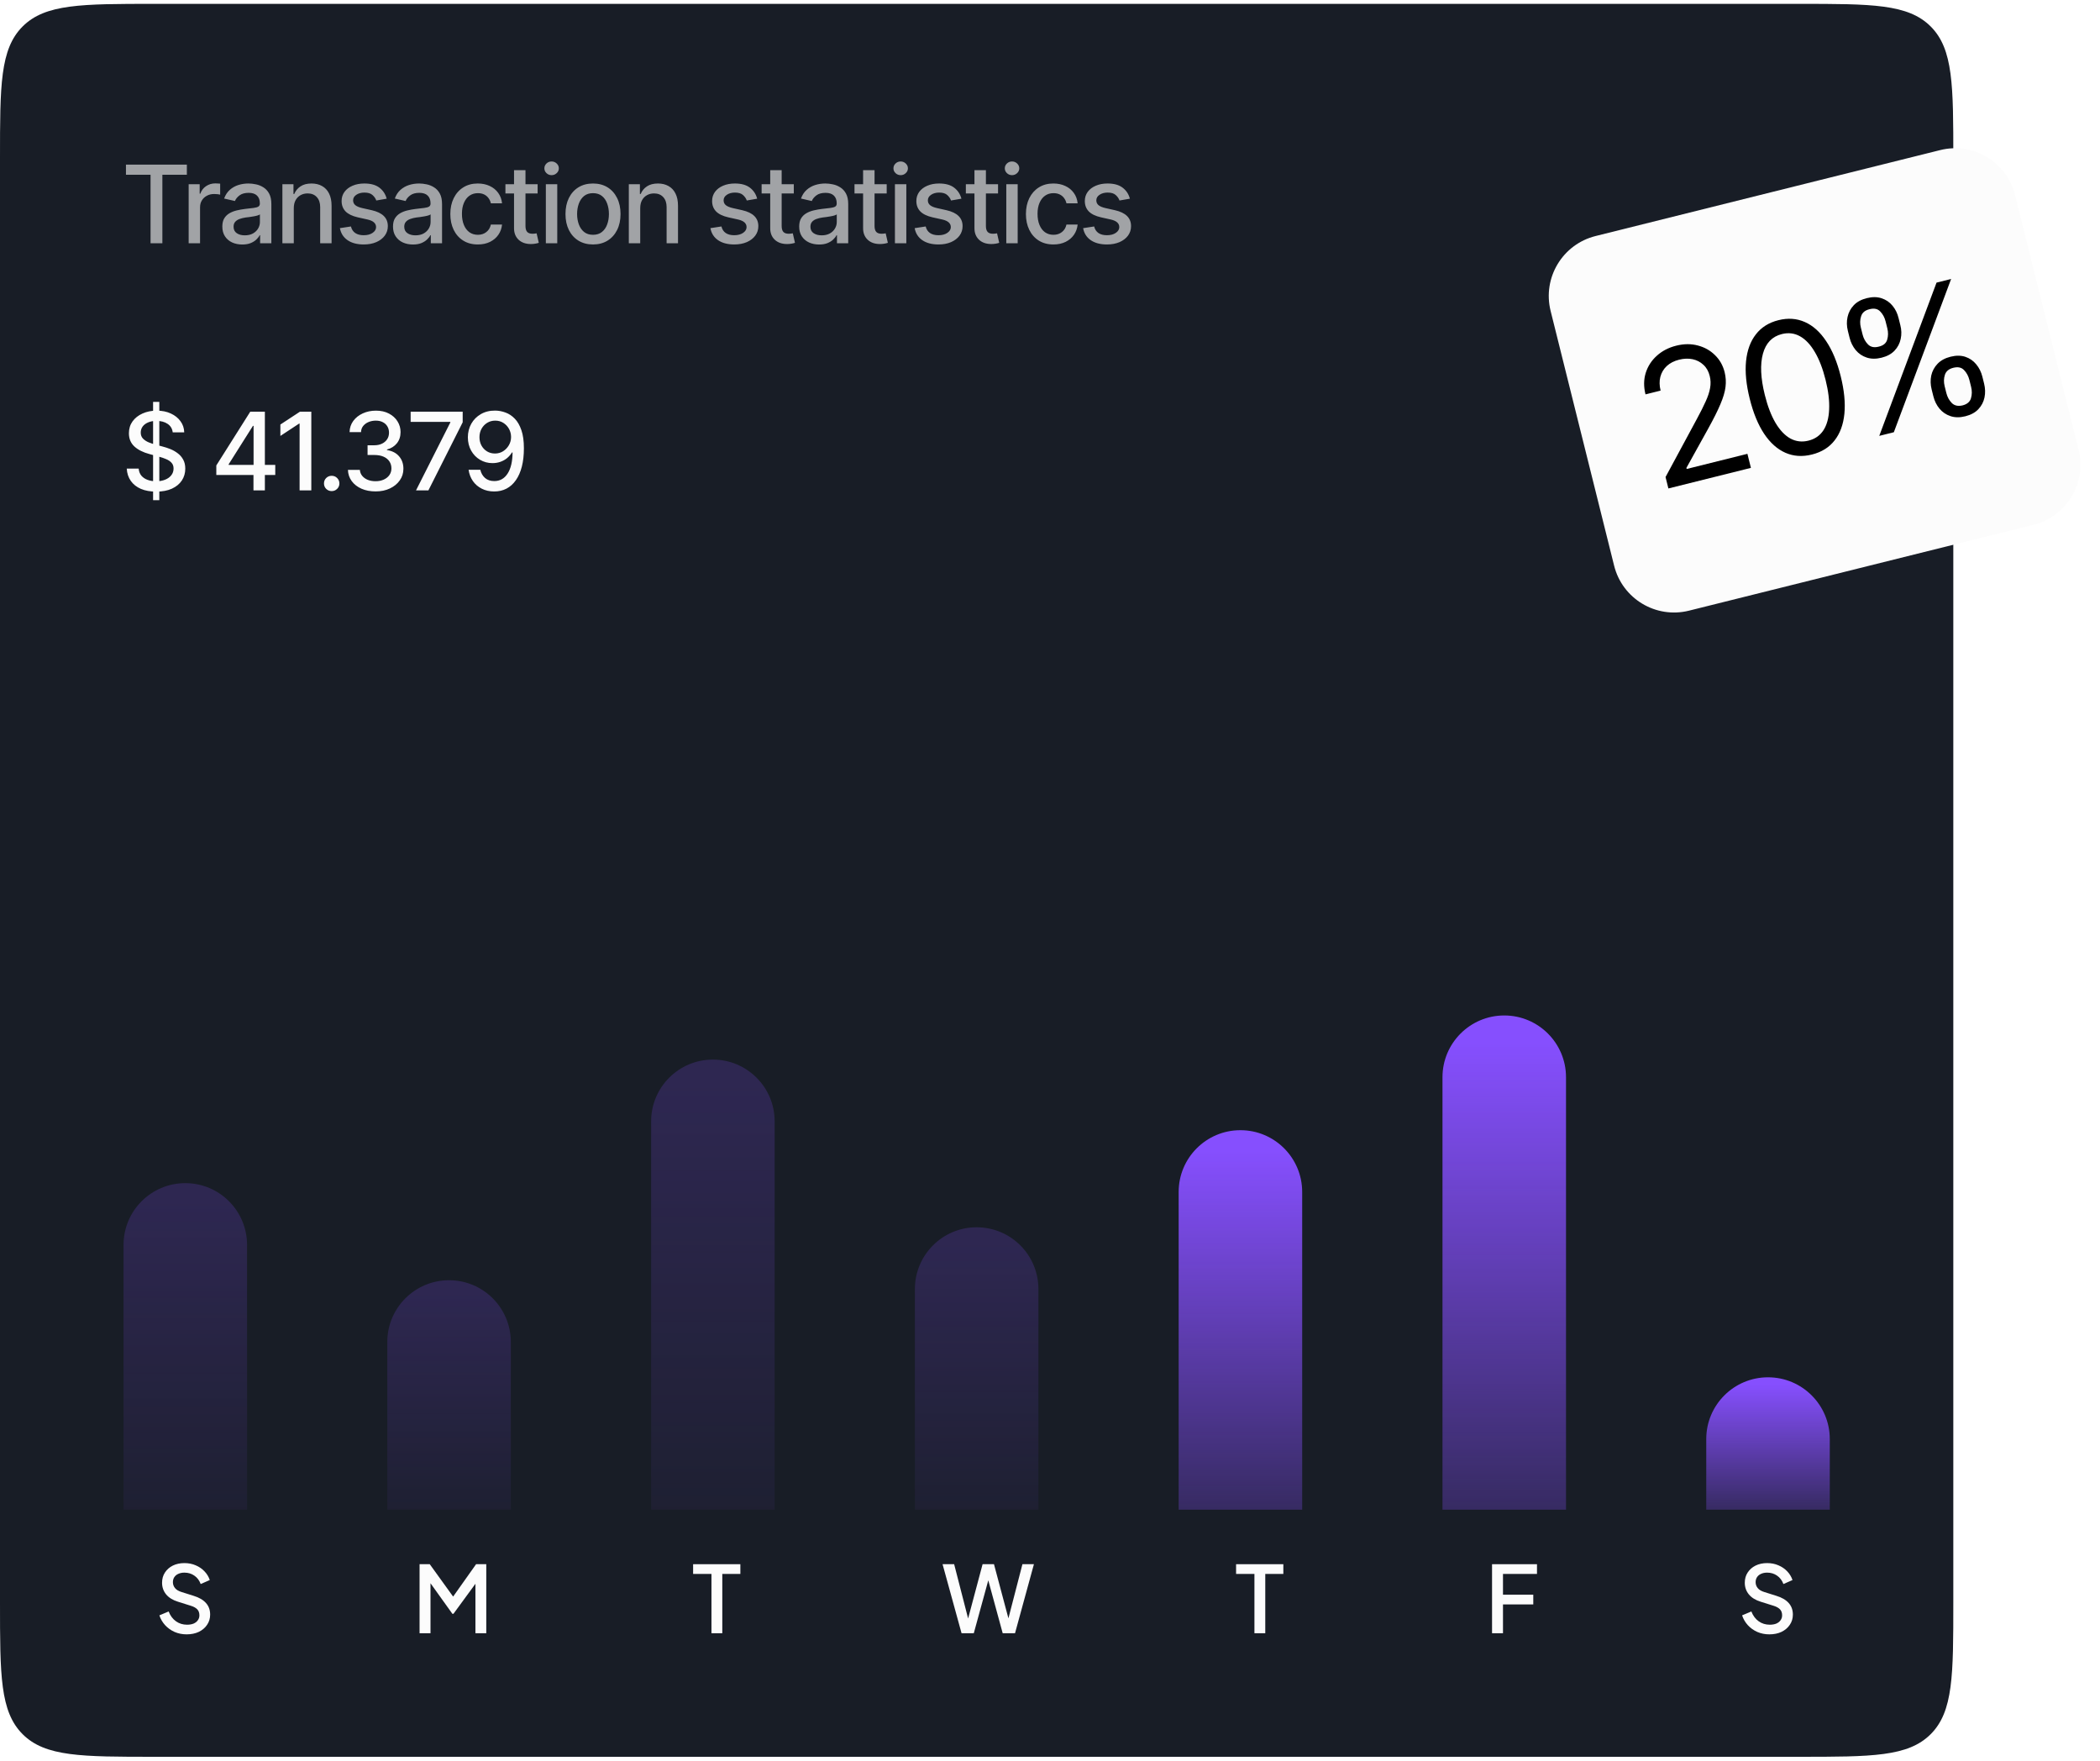
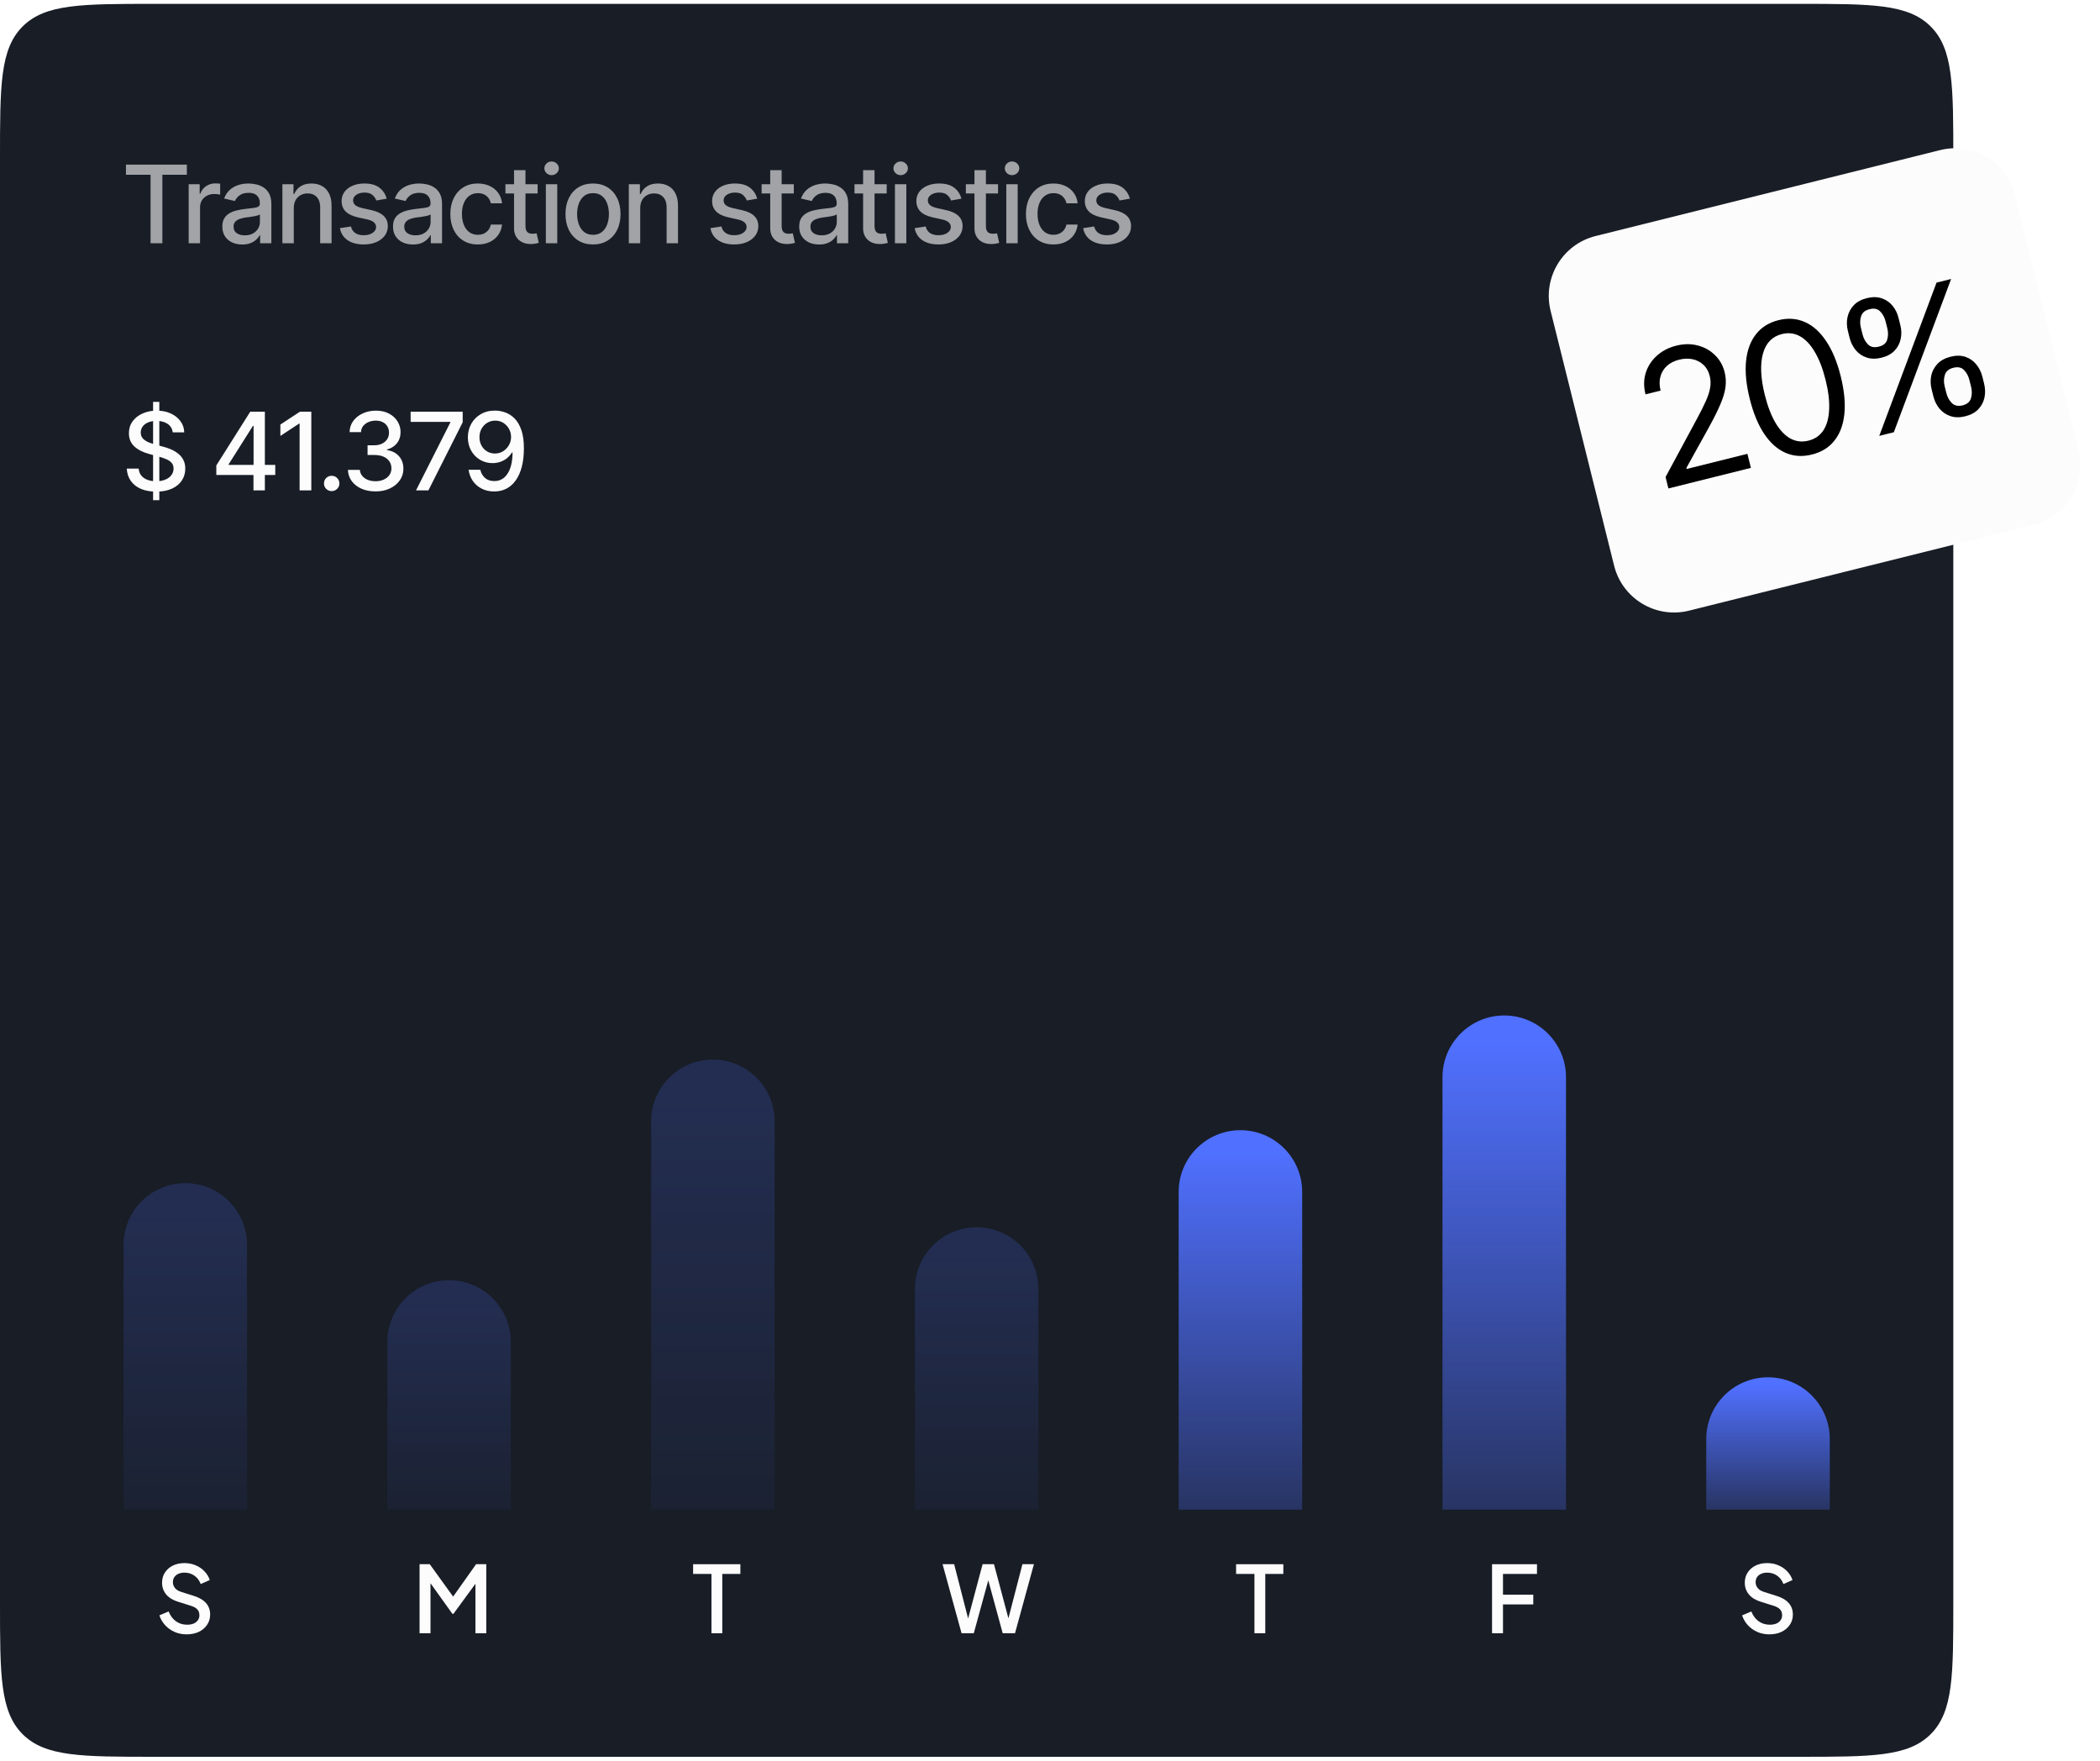
<svg xmlns="http://www.w3.org/2000/svg" width="272" height="228" viewBox="0 0 272 228" fill="none">
  <path d="M0 20.5C0 11.072 0 6.358 2.929 3.429C5.858 0.5 10.572 0.5 20 0.5H233C242.428 0.5 247.142 0.5 250.071 3.429C253 6.358 253 11.072 253 20.5V207.5C253 216.928 253 221.642 250.071 224.571C247.142 227.5 242.428 227.5 233 227.5H20C10.572 227.5 5.858 227.5 2.929 224.571C0 221.642 0 216.928 0 207.5V20.5Z" fill="#181D26" />
  <path d="M16.314 22.634V21.314H24.203V22.634H21.031V31.5H19.5V22.634H16.314ZM24.436 31.5V23.857H25.864V25.081H25.946C26.088 24.671 26.334 24.347 26.685 24.11C27.04 23.869 27.441 23.748 27.888 23.748C27.979 23.748 28.086 23.753 28.209 23.762C28.337 23.766 28.439 23.773 28.517 23.782V25.204C28.457 25.186 28.35 25.168 28.195 25.149C28.045 25.131 27.892 25.122 27.737 25.122C27.386 25.122 27.072 25.197 26.794 25.348C26.52 25.494 26.304 25.696 26.145 25.956C25.99 26.211 25.912 26.508 25.912 26.845V31.5H24.436ZM31.381 31.664C30.898 31.664 30.46 31.575 30.068 31.398C29.676 31.215 29.366 30.951 29.139 30.605C28.911 30.258 28.797 29.837 28.797 29.34C28.797 28.907 28.879 28.554 29.043 28.28C29.212 28.002 29.437 27.781 29.72 27.617C30.002 27.453 30.317 27.33 30.663 27.248C31.009 27.166 31.365 27.102 31.73 27.057C32.19 27.006 32.561 26.963 32.844 26.927C33.126 26.89 33.331 26.833 33.459 26.756C33.591 26.674 33.657 26.544 33.657 26.366V26.332C33.657 25.899 33.534 25.564 33.288 25.327C33.047 25.09 32.687 24.972 32.208 24.972C31.711 24.972 31.317 25.081 31.025 25.3C30.738 25.514 30.54 25.758 30.431 26.031L29.029 25.71C29.198 25.245 29.442 24.871 29.761 24.589C30.084 24.302 30.453 24.092 30.868 23.96C31.287 23.828 31.725 23.762 32.181 23.762C32.486 23.762 32.81 23.798 33.151 23.871C33.493 23.939 33.815 24.069 34.115 24.261C34.421 24.448 34.669 24.716 34.86 25.067C35.052 25.418 35.148 25.872 35.148 26.428V31.5H33.691V30.454H33.637C33.546 30.641 33.402 30.828 33.206 31.015C33.015 31.201 32.769 31.356 32.468 31.48C32.167 31.602 31.805 31.664 31.381 31.664ZM31.702 30.475C32.117 30.475 32.47 30.395 32.762 30.235C33.053 30.071 33.277 29.857 33.432 29.593C33.587 29.328 33.664 29.048 33.664 28.752V27.761C33.609 27.811 33.507 27.859 33.356 27.904C33.206 27.95 33.035 27.989 32.844 28.02C32.652 28.052 32.465 28.082 32.283 28.109C32.101 28.132 31.948 28.15 31.825 28.164C31.538 28.205 31.276 28.269 31.039 28.355C30.802 28.438 30.611 28.561 30.465 28.725C30.324 28.884 30.253 29.096 30.253 29.36C30.253 29.73 30.39 30.008 30.663 30.194C30.936 30.381 31.283 30.475 31.702 30.475ZM38.053 26.968V31.5H36.576V23.857H38.012V25.115H38.114C38.287 24.701 38.559 24.372 38.928 24.131C39.297 23.885 39.771 23.762 40.35 23.762C40.869 23.762 41.323 23.871 41.71 24.09C42.102 24.304 42.405 24.625 42.619 25.054C42.838 25.482 42.947 26.013 42.947 26.646V31.5H41.471V26.824C41.471 26.273 41.325 25.84 41.033 25.525C40.742 25.206 40.345 25.047 39.844 25.047C39.502 25.047 39.194 25.124 38.921 25.279C38.652 25.43 38.44 25.646 38.285 25.929C38.13 26.211 38.053 26.558 38.053 26.968ZM50.084 25.73L48.737 25.963C48.651 25.708 48.489 25.473 48.252 25.259C48.02 25.045 47.671 24.938 47.206 24.938C46.787 24.938 46.436 25.033 46.153 25.225C45.875 25.412 45.736 25.651 45.736 25.942C45.736 26.198 45.83 26.405 46.017 26.564C46.208 26.724 46.511 26.852 46.926 26.947L48.149 27.221C48.847 27.38 49.368 27.631 49.715 27.973C50.061 28.314 50.234 28.752 50.234 29.285C50.234 29.745 50.102 30.156 49.838 30.516C49.574 30.871 49.207 31.151 48.737 31.356C48.268 31.557 47.726 31.657 47.11 31.657C46.254 31.657 45.556 31.473 45.019 31.104C44.481 30.734 44.15 30.215 44.027 29.545L45.456 29.326C45.547 29.7 45.732 29.982 46.01 30.174C46.292 30.365 46.657 30.461 47.103 30.461C47.587 30.461 47.974 30.358 48.266 30.153C48.562 29.948 48.71 29.7 48.71 29.408C48.71 28.925 48.35 28.599 47.63 28.431L46.338 28.144C45.622 27.98 45.094 27.722 44.752 27.371C44.415 27.016 44.246 26.569 44.246 26.031C44.246 25.58 44.371 25.184 44.622 24.842C44.877 24.5 45.226 24.236 45.668 24.049C46.115 23.857 46.623 23.762 47.192 23.762C48.022 23.762 48.671 23.942 49.141 24.302C49.615 24.662 49.929 25.138 50.084 25.73ZM53.488 31.664C53.005 31.664 52.568 31.575 52.176 31.398C51.784 31.215 51.474 30.951 51.246 30.605C51.018 30.258 50.904 29.837 50.904 29.34C50.904 28.907 50.986 28.554 51.15 28.28C51.319 28.002 51.545 27.781 51.827 27.617C52.11 27.453 52.424 27.33 52.77 27.248C53.117 27.166 53.472 27.102 53.837 27.057C54.297 27.006 54.669 26.963 54.951 26.927C55.234 26.89 55.439 26.833 55.566 26.756C55.699 26.674 55.765 26.544 55.765 26.366V26.332C55.765 25.899 55.642 25.564 55.395 25.327C55.154 25.09 54.794 24.972 54.315 24.972C53.819 24.972 53.425 25.081 53.133 25.3C52.846 25.514 52.648 25.758 52.538 26.031L51.137 25.71C51.305 25.245 51.549 24.871 51.868 24.589C52.192 24.302 52.561 24.092 52.976 23.96C53.395 23.828 53.832 23.762 54.288 23.762C54.593 23.762 54.917 23.798 55.259 23.871C55.601 23.939 55.922 24.069 56.223 24.261C56.528 24.448 56.776 24.716 56.968 25.067C57.159 25.418 57.255 25.872 57.255 26.428V31.5H55.799V30.454H55.744C55.653 30.641 55.509 30.828 55.313 31.015C55.122 31.201 54.876 31.356 54.575 31.48C54.274 31.602 53.912 31.664 53.488 31.664ZM53.81 30.475C54.224 30.475 54.578 30.395 54.869 30.235C55.161 30.071 55.384 29.857 55.539 29.593C55.694 29.328 55.772 29.048 55.772 28.752V27.761C55.717 27.811 55.614 27.859 55.464 27.904C55.313 27.95 55.143 27.989 54.951 28.02C54.76 28.052 54.573 28.082 54.391 28.109C54.208 28.132 54.056 28.15 53.933 28.164C53.645 28.205 53.383 28.269 53.147 28.355C52.91 28.438 52.718 28.561 52.572 28.725C52.431 28.884 52.36 29.096 52.36 29.36C52.36 29.73 52.497 30.008 52.77 30.194C53.044 30.381 53.39 30.475 53.81 30.475ZM61.89 31.657C61.156 31.657 60.523 31.489 59.989 31.151C59.456 30.814 59.046 30.349 58.759 29.757C58.472 29.164 58.328 28.485 58.328 27.72C58.328 26.94 58.474 26.255 58.766 25.662C59.062 25.065 59.474 24.6 60.003 24.268C60.536 23.93 61.16 23.762 61.876 23.762C62.459 23.762 62.977 23.869 63.428 24.083C63.883 24.293 64.25 24.591 64.528 24.979C64.811 25.366 64.977 25.817 65.027 26.332H63.578C63.528 26.09 63.43 25.869 63.284 25.669C63.143 25.468 62.956 25.309 62.724 25.19C62.491 25.072 62.215 25.013 61.897 25.013C61.482 25.013 61.12 25.122 60.81 25.341C60.504 25.555 60.265 25.863 60.092 26.264C59.919 26.665 59.832 27.139 59.832 27.686C59.832 28.237 59.916 28.718 60.085 29.128C60.254 29.538 60.493 29.855 60.803 30.078C61.117 30.297 61.482 30.406 61.897 30.406C62.325 30.406 62.69 30.288 62.99 30.051C63.296 29.814 63.492 29.49 63.578 29.08H65.027C64.977 29.577 64.818 30.019 64.549 30.406C64.28 30.794 63.92 31.099 63.469 31.322C63.018 31.546 62.491 31.657 61.89 31.657ZM69.635 23.857V25.054H65.465V23.857H69.635ZM66.579 22.039H68.062V29.258C68.062 29.609 68.135 29.866 68.281 30.03C68.427 30.19 68.662 30.27 68.985 30.27C69.063 30.27 69.145 30.265 69.231 30.256C69.323 30.247 69.414 30.233 69.505 30.215L69.785 31.445C69.635 31.495 69.471 31.534 69.293 31.561C69.115 31.589 68.938 31.602 68.76 31.602C68.099 31.602 67.57 31.418 67.174 31.049C66.777 30.675 66.579 30.178 66.579 29.559V22.039ZM70.701 31.5V23.857H72.178V31.5H70.701ZM71.446 22.682C71.186 22.682 70.966 22.595 70.783 22.422C70.601 22.249 70.51 22.041 70.51 21.8C70.51 21.554 70.601 21.344 70.783 21.171C70.966 20.998 71.186 20.911 71.446 20.911C71.701 20.911 71.92 20.998 72.103 21.171C72.289 21.344 72.383 21.554 72.383 21.8C72.383 22.041 72.289 22.249 72.103 22.422C71.92 22.595 71.701 22.682 71.446 22.682ZM76.806 31.657C76.09 31.657 75.463 31.493 74.926 31.165C74.393 30.837 73.978 30.377 73.682 29.784C73.39 29.192 73.244 28.504 73.244 27.72C73.244 26.927 73.39 26.234 73.682 25.642C73.978 25.045 74.393 24.582 74.926 24.254C75.463 23.926 76.09 23.762 76.806 23.762C77.526 23.762 78.152 23.926 78.686 24.254C79.219 24.582 79.633 25.045 79.93 25.642C80.226 26.234 80.374 26.927 80.374 27.72C80.374 28.504 80.226 29.192 79.93 29.784C79.633 30.377 79.219 30.837 78.686 31.165C78.152 31.493 77.526 31.657 76.806 31.657ZM76.806 30.406C77.275 30.406 77.662 30.283 77.968 30.037C78.273 29.791 78.499 29.465 78.644 29.06C78.795 28.649 78.87 28.203 78.87 27.72C78.87 27.227 78.795 26.776 78.644 26.366C78.499 25.956 78.273 25.628 77.968 25.382C77.662 25.136 77.275 25.013 76.806 25.013C76.341 25.013 75.956 25.136 75.65 25.382C75.35 25.628 75.124 25.956 74.974 26.366C74.823 26.776 74.748 27.227 74.748 27.72C74.748 28.203 74.823 28.649 74.974 29.06C75.124 29.465 75.35 29.791 75.65 30.037C75.956 30.283 76.341 30.406 76.806 30.406ZM82.924 26.968V31.5H81.447V23.857H82.883V25.115H82.985C83.159 24.701 83.43 24.372 83.799 24.131C84.168 23.885 84.642 23.762 85.221 23.762C85.74 23.762 86.194 23.871 86.581 24.09C86.973 24.304 87.276 24.625 87.49 25.054C87.709 25.482 87.818 26.013 87.818 26.646V31.5H86.342V26.824C86.342 26.273 86.196 25.84 85.904 25.525C85.613 25.206 85.216 25.047 84.715 25.047C84.373 25.047 84.065 25.124 83.792 25.279C83.523 25.43 83.311 25.646 83.156 25.929C83.001 26.211 82.924 26.558 82.924 26.968ZM98.072 25.73L96.726 25.963C96.639 25.708 96.477 25.473 96.24 25.259C96.008 25.045 95.659 24.938 95.194 24.938C94.775 24.938 94.424 25.033 94.142 25.225C93.864 25.412 93.725 25.651 93.725 25.942C93.725 26.198 93.818 26.405 94.005 26.564C94.196 26.724 94.499 26.852 94.914 26.947L96.138 27.221C96.835 27.38 97.357 27.631 97.703 27.973C98.049 28.314 98.223 28.752 98.223 29.285C98.223 29.745 98.091 30.156 97.826 30.516C97.562 30.871 97.195 31.151 96.726 31.356C96.256 31.557 95.714 31.657 95.099 31.657C94.242 31.657 93.545 31.473 93.007 31.104C92.469 30.734 92.139 30.215 92.016 29.545L93.444 29.326C93.535 29.7 93.72 29.982 93.998 30.174C94.281 30.365 94.645 30.461 95.092 30.461C95.575 30.461 95.962 30.358 96.254 30.153C96.55 29.948 96.698 29.7 96.698 29.408C96.698 28.925 96.338 28.599 95.618 28.431L94.326 28.144C93.611 27.98 93.082 27.722 92.74 27.371C92.403 27.016 92.234 26.569 92.234 26.031C92.234 25.58 92.36 25.184 92.61 24.842C92.866 24.5 93.214 24.236 93.656 24.049C94.103 23.857 94.611 23.762 95.181 23.762C96.01 23.762 96.659 23.942 97.129 24.302C97.603 24.662 97.917 25.138 98.072 25.73ZM102.816 23.857V25.054H98.647V23.857H102.816ZM99.761 22.039H101.244V29.258C101.244 29.609 101.317 29.866 101.463 30.03C101.609 30.19 101.843 30.27 102.167 30.27C102.244 30.27 102.326 30.265 102.413 30.256C102.504 30.247 102.595 30.233 102.687 30.215L102.967 31.445C102.816 31.495 102.652 31.534 102.475 31.561C102.297 31.589 102.119 31.602 101.941 31.602C101.281 31.602 100.752 31.418 100.355 31.049C99.959 30.675 99.761 30.178 99.761 29.559V22.039ZM106.098 31.664C105.615 31.664 105.177 31.575 104.785 31.398C104.393 31.215 104.083 30.951 103.855 30.605C103.628 30.258 103.514 29.837 103.514 29.34C103.514 28.907 103.596 28.554 103.76 28.28C103.928 28.002 104.154 27.781 104.437 27.617C104.719 27.453 105.034 27.33 105.38 27.248C105.726 27.166 106.082 27.102 106.446 27.057C106.907 27.006 107.278 26.963 107.561 26.927C107.843 26.89 108.048 26.833 108.176 26.756C108.308 26.674 108.374 26.544 108.374 26.366V26.332C108.374 25.899 108.251 25.564 108.005 25.327C107.763 25.09 107.403 24.972 106.925 24.972C106.428 24.972 106.034 25.081 105.742 25.3C105.455 25.514 105.257 25.758 105.147 26.031L103.746 25.71C103.915 25.245 104.159 24.871 104.478 24.589C104.801 24.302 105.17 24.092 105.585 23.96C106.004 23.828 106.442 23.762 106.897 23.762C107.203 23.762 107.526 23.798 107.868 23.871C108.21 23.939 108.531 24.069 108.832 24.261C109.137 24.448 109.386 24.716 109.577 25.067C109.769 25.418 109.864 25.872 109.864 26.428V31.5H108.408V30.454H108.354C108.262 30.641 108.119 30.828 107.923 31.015C107.731 31.201 107.485 31.356 107.185 31.48C106.884 31.602 106.521 31.664 106.098 31.664ZM106.419 30.475C106.834 30.475 107.187 30.395 107.479 30.235C107.77 30.071 107.993 29.857 108.148 29.593C108.303 29.328 108.381 29.048 108.381 28.752V27.761C108.326 27.811 108.224 27.859 108.073 27.904C107.923 27.95 107.752 27.989 107.561 28.02C107.369 28.052 107.182 28.082 107 28.109C106.818 28.132 106.665 28.15 106.542 28.164C106.255 28.205 105.993 28.269 105.756 28.355C105.519 28.438 105.327 28.561 105.182 28.725C105.04 28.884 104.97 29.096 104.97 29.36C104.97 29.73 105.106 30.008 105.38 30.194C105.653 30.381 106 30.475 106.419 30.475ZM114.848 23.857V25.054H110.678V23.857H114.848ZM111.792 22.039H113.275V29.258C113.275 29.609 113.348 29.866 113.494 30.03C113.64 30.19 113.875 30.27 114.198 30.27C114.276 30.27 114.358 30.265 114.444 30.256C114.535 30.247 114.627 30.233 114.718 30.215L114.998 31.445C114.848 31.495 114.684 31.534 114.506 31.561C114.328 31.589 114.15 31.602 113.973 31.602C113.312 31.602 112.783 31.418 112.387 31.049C111.99 30.675 111.792 30.178 111.792 29.559V22.039ZM115.914 31.5V23.857H117.391V31.5H115.914ZM116.659 22.682C116.399 22.682 116.178 22.595 115.996 22.422C115.814 22.249 115.723 22.041 115.723 21.8C115.723 21.554 115.814 21.344 115.996 21.171C116.178 20.998 116.399 20.911 116.659 20.911C116.914 20.911 117.133 20.998 117.315 21.171C117.502 21.344 117.596 21.554 117.596 21.8C117.596 22.041 117.502 22.249 117.315 22.422C117.133 22.595 116.914 22.682 116.659 22.682ZM124.527 25.73L123.181 25.963C123.094 25.708 122.932 25.473 122.695 25.259C122.463 25.045 122.114 24.938 121.649 24.938C121.23 24.938 120.879 25.033 120.597 25.225C120.319 25.412 120.18 25.651 120.18 25.942C120.18 26.198 120.273 26.405 120.46 26.564C120.651 26.724 120.954 26.852 121.369 26.947L122.593 27.221C123.29 27.38 123.812 27.631 124.158 27.973C124.505 28.314 124.678 28.752 124.678 29.285C124.678 29.745 124.546 30.156 124.281 30.516C124.017 30.871 123.65 31.151 123.181 31.356C122.711 31.557 122.169 31.657 121.554 31.657C120.697 31.657 120 31.473 119.462 31.104C118.924 30.734 118.594 30.215 118.471 29.545L119.899 29.326C119.991 29.7 120.175 29.982 120.453 30.174C120.736 30.365 121.1 30.461 121.547 30.461C122.03 30.461 122.417 30.358 122.709 30.153C123.005 29.948 123.153 29.7 123.153 29.408C123.153 28.925 122.793 28.599 122.073 28.431L120.781 28.144C120.066 27.98 119.537 27.722 119.195 27.371C118.858 27.016 118.689 26.569 118.689 26.031C118.689 25.58 118.815 25.184 119.065 24.842C119.321 24.5 119.669 24.236 120.111 24.049C120.558 23.857 121.066 23.762 121.636 23.762C122.465 23.762 123.115 23.942 123.584 24.302C124.058 24.662 124.372 25.138 124.527 25.73ZM129.271 23.857V25.054H125.102V23.857H129.271ZM126.216 22.039H127.699V29.258C127.699 29.609 127.772 29.866 127.918 30.03C128.064 30.19 128.299 30.27 128.622 30.27C128.7 30.27 128.782 30.265 128.868 30.256C128.959 30.247 129.05 30.233 129.142 30.215L129.422 31.445C129.271 31.495 129.107 31.534 128.93 31.561C128.752 31.589 128.574 31.602 128.396 31.602C127.736 31.602 127.207 31.418 126.811 31.049C126.414 30.675 126.216 30.178 126.216 29.559V22.039ZM130.338 31.5V23.857H131.814V31.5H130.338ZM131.083 22.682C130.823 22.682 130.602 22.595 130.42 22.422C130.238 22.249 130.146 22.041 130.146 21.8C130.146 21.554 130.238 21.344 130.42 21.171C130.602 20.998 130.823 20.911 131.083 20.911C131.338 20.911 131.557 20.998 131.739 21.171C131.926 21.344 132.02 21.554 132.02 21.8C132.02 22.041 131.926 22.249 131.739 22.422C131.557 22.595 131.338 22.682 131.083 22.682ZM136.442 31.657C135.709 31.657 135.075 31.489 134.542 31.151C134.009 30.814 133.599 30.349 133.312 29.757C133.024 29.164 132.881 28.485 132.881 27.72C132.881 26.94 133.027 26.255 133.318 25.662C133.615 25.065 134.027 24.6 134.556 24.268C135.089 23.93 135.713 23.762 136.429 23.762C137.012 23.762 137.529 23.869 137.98 24.083C138.436 24.293 138.803 24.591 139.081 24.979C139.364 25.366 139.53 25.817 139.58 26.332H138.131C138.081 26.09 137.983 25.869 137.837 25.669C137.696 25.468 137.509 25.309 137.276 25.19C137.044 25.072 136.768 25.013 136.449 25.013C136.035 25.013 135.672 25.122 135.362 25.341C135.057 25.555 134.818 25.863 134.645 26.264C134.471 26.665 134.385 27.139 134.385 27.686C134.385 28.237 134.469 28.718 134.638 29.128C134.806 29.538 135.046 29.855 135.355 30.078C135.67 30.297 136.035 30.406 136.449 30.406C136.878 30.406 137.242 30.288 137.543 30.051C137.848 29.814 138.044 29.49 138.131 29.08H139.58C139.53 29.577 139.37 30.019 139.102 30.406C138.833 30.794 138.473 31.099 138.021 31.322C137.57 31.546 137.044 31.657 136.442 31.657ZM146.348 25.73L145.001 25.963C144.914 25.708 144.753 25.473 144.516 25.259C144.283 25.045 143.935 24.938 143.47 24.938C143.05 24.938 142.7 25.033 142.417 25.225C142.139 25.412 142 25.651 142 25.942C142 26.198 142.093 26.405 142.28 26.564C142.472 26.724 142.775 26.852 143.189 26.947L144.413 27.221C145.11 27.38 145.632 27.631 145.979 27.973C146.325 28.314 146.498 28.752 146.498 29.285C146.498 29.745 146.366 30.156 146.102 30.516C145.837 30.871 145.47 31.151 145.001 31.356C144.532 31.557 143.989 31.657 143.374 31.657C142.517 31.657 141.82 31.473 141.282 31.104C140.744 30.734 140.414 30.215 140.291 29.545L141.72 29.326C141.811 29.7 141.995 29.982 142.273 30.174C142.556 30.365 142.921 30.461 143.367 30.461C143.85 30.461 144.238 30.358 144.529 30.153C144.826 29.948 144.974 29.7 144.974 29.408C144.974 28.925 144.614 28.599 143.894 28.431L142.602 28.144C141.886 27.98 141.357 27.722 141.016 27.371C140.678 27.016 140.51 26.569 140.51 26.031C140.51 25.58 140.635 25.184 140.886 24.842C141.141 24.5 141.49 24.236 141.932 24.049C142.378 23.857 142.886 23.762 143.456 23.762C144.285 23.762 144.935 23.942 145.404 24.302C145.878 24.662 146.193 25.138 146.348 25.73Z" fill="#FCFCFC" fill-opacity="0.6" />
  <path d="M19.828 64.772V52.043H20.635V64.772H19.828ZM20.231 63.664C19.47 63.664 18.81 63.546 18.249 63.309C17.693 63.067 17.258 62.723 16.943 62.276C16.629 61.83 16.453 61.299 16.417 60.684H17.962C17.994 61.053 18.112 61.36 18.317 61.606C18.527 61.848 18.798 62.028 19.131 62.147C19.463 62.265 19.828 62.324 20.225 62.324C20.658 62.324 21.045 62.256 21.387 62.119C21.729 61.982 21.995 61.791 22.186 61.545C22.383 61.294 22.48 61.003 22.48 60.67C22.48 60.369 22.394 60.123 22.221 59.932C22.052 59.74 21.822 59.583 21.53 59.46C21.239 59.332 20.91 59.221 20.546 59.125L19.35 58.797C18.529 58.578 17.882 58.252 17.408 57.819C16.934 57.382 16.697 56.81 16.697 56.103C16.697 55.516 16.855 55.003 17.169 54.565C17.488 54.128 17.919 53.788 18.461 53.547C19.008 53.301 19.621 53.178 20.3 53.178C20.992 53.178 21.601 53.301 22.125 53.547C22.654 53.788 23.071 54.121 23.376 54.545C23.686 54.964 23.848 55.445 23.861 55.987H22.371C22.316 55.518 22.098 55.153 21.715 54.894C21.337 54.634 20.854 54.504 20.266 54.504C19.855 54.504 19.495 54.57 19.186 54.702C18.88 54.83 18.643 55.008 18.475 55.235C18.311 55.463 18.229 55.725 18.229 56.022C18.229 56.34 18.326 56.6 18.523 56.801C18.723 57.001 18.965 57.161 19.247 57.279C19.534 57.393 19.81 57.487 20.074 57.56L21.065 57.826C21.389 57.908 21.722 58.018 22.064 58.154C22.405 58.291 22.722 58.471 23.014 58.694C23.31 58.913 23.547 59.187 23.725 59.515C23.907 59.838 23.998 60.23 23.998 60.69C23.998 61.26 23.85 61.77 23.554 62.222C23.258 62.668 22.829 63.022 22.269 63.281C21.708 63.536 21.029 63.664 20.231 63.664ZM28.018 61.511V60.273L32.413 53.315H33.391V55.147H32.762L29.617 60.123V60.205H35.653V61.511H28.018ZM32.83 63.5V61.135L32.844 60.567V53.315H34.307V63.5H32.83ZM40.322 53.315V63.5H38.805V54.859H38.736L36.316 56.452V54.976L38.846 53.315H40.322ZM42.961 63.596C42.683 63.596 42.446 63.5 42.25 63.309C42.059 63.117 41.963 62.883 41.963 62.605C41.963 62.327 42.059 62.092 42.25 61.9C42.446 61.709 42.683 61.613 42.961 61.613C43.239 61.613 43.474 61.709 43.665 61.9C43.861 62.092 43.959 62.327 43.959 62.605C43.959 62.883 43.861 63.117 43.665 63.309C43.474 63.5 43.239 63.596 42.961 63.596ZM48.655 63.637C47.967 63.637 47.356 63.52 46.823 63.288C46.29 63.051 45.868 62.723 45.559 62.304C45.249 61.884 45.085 61.399 45.066 60.848H46.611C46.634 61.148 46.737 61.408 46.919 61.627C47.101 61.846 47.34 62.017 47.637 62.14C47.938 62.258 48.273 62.317 48.642 62.317C49.043 62.317 49.398 62.247 49.708 62.105C50.018 61.964 50.259 61.77 50.433 61.524C50.61 61.274 50.699 60.984 50.699 60.656C50.699 60.315 50.613 60.014 50.44 59.754C50.266 59.49 50.013 59.285 49.681 59.139C49.348 58.993 48.947 58.92 48.477 58.92H47.609V57.662H48.477C48.851 57.662 49.182 57.594 49.469 57.457C49.756 57.32 49.979 57.131 50.139 56.89C50.303 56.648 50.385 56.363 50.385 56.035C50.385 55.721 50.314 55.447 50.173 55.215C50.032 54.978 49.833 54.796 49.578 54.668C49.323 54.536 49.022 54.47 48.676 54.47C48.343 54.47 48.033 54.529 47.746 54.648C47.459 54.766 47.224 54.937 47.042 55.16C46.864 55.379 46.771 55.645 46.762 55.96H45.278C45.292 55.408 45.452 54.925 45.757 54.511C46.067 54.092 46.477 53.766 46.987 53.533C47.502 53.296 48.072 53.178 48.696 53.178C49.348 53.178 49.911 53.305 50.385 53.56C50.863 53.811 51.232 54.148 51.492 54.572C51.752 54.992 51.882 55.45 51.882 55.946C51.882 56.525 51.722 57.013 51.403 57.409C51.084 57.801 50.658 58.068 50.125 58.209V58.284C50.8 58.389 51.321 58.658 51.69 59.091C52.064 59.524 52.251 60.062 52.251 60.704C52.251 61.265 52.094 61.766 51.779 62.208C51.469 62.65 51.043 62.999 50.501 63.254C49.963 63.509 49.348 63.637 48.655 63.637ZM53.885 63.5L58.328 54.709V54.634H53.188V53.315H59.928V54.688L55.491 63.5H53.885ZM64.139 53.171C64.594 53.175 65.041 53.26 65.478 53.424C65.921 53.583 66.319 53.848 66.675 54.217C67.035 54.586 67.322 55.085 67.536 55.714C67.75 56.338 67.857 57.117 67.857 58.052C67.857 58.94 67.769 59.731 67.591 60.424C67.413 61.117 67.156 61.702 66.818 62.181C66.486 62.659 66.082 63.024 65.608 63.274C65.134 63.52 64.603 63.644 64.016 63.644C63.41 63.644 62.87 63.523 62.395 63.281C61.922 63.04 61.539 62.709 61.247 62.29C60.955 61.866 60.771 61.381 60.693 60.834H62.211C62.311 61.267 62.514 61.62 62.819 61.894C63.129 62.162 63.528 62.297 64.016 62.297C64.758 62.297 65.337 61.971 65.752 61.319C66.171 60.668 66.383 59.758 66.388 58.592H66.312C66.135 58.879 65.918 59.127 65.663 59.337C65.408 59.542 65.121 59.699 64.802 59.809C64.483 59.918 64.145 59.973 63.79 59.973C63.198 59.973 62.66 59.829 62.177 59.542C61.694 59.255 61.311 58.861 61.028 58.359C60.746 57.853 60.602 57.277 60.598 56.63C60.602 55.983 60.75 55.397 61.042 54.873C61.338 54.349 61.751 53.934 62.279 53.629C62.808 53.319 63.428 53.166 64.139 53.171ZM64.145 54.47C63.758 54.47 63.41 54.565 63.1 54.757C62.79 54.948 62.546 55.206 62.368 55.529C62.19 55.853 62.102 56.213 62.102 56.609C62.102 57.006 62.186 57.364 62.355 57.683C62.528 58.002 62.767 58.257 63.072 58.448C63.378 58.635 63.724 58.728 64.111 58.728C64.503 58.728 64.854 58.63 65.164 58.435C65.478 58.234 65.729 57.972 65.916 57.648C66.103 57.32 66.196 56.967 66.196 56.589C66.196 56.215 66.107 55.867 65.93 55.543C65.752 55.219 65.508 54.96 65.198 54.764C64.893 54.568 64.542 54.47 64.145 54.47Z" fill="#FCFCFC" />
  <path opacity="0.2" d="M16 195.5L16 161.214C16 156.796 19.582 153.214 24 153.214C28.418 153.214 32 156.796 32 161.214L32 195.5L16 195.5Z" fill="url(#paint0_linear_711_11330)" />
  <path opacity="0.2" d="M50.164 195.5L50.164 173.786C50.164 169.367 53.746 165.786 58.164 165.786C62.582 165.786 66.164 169.367 66.164 173.786L66.164 195.5L50.164 195.5Z" fill="url(#paint1_linear_711_11330)" />
  <path opacity="0.2" d="M84.336 195.5L84.336 145.214C84.336 140.796 87.918 137.214 92.336 137.214C96.754 137.214 100.336 140.796 100.336 145.214L100.336 195.5L84.336 195.5Z" fill="url(#paint2_linear_711_11330)" />
  <path opacity="0.2" d="M118.5 195.5L118.5 166.929C118.5 162.51 122.082 158.929 126.5 158.929C130.918 158.929 134.5 162.51 134.5 166.929L134.5 195.5L118.5 195.5Z" fill="url(#paint3_linear_711_11330)" />
  <path d="M152.664 195.5L152.664 154.357C152.664 149.939 156.246 146.357 160.664 146.357C165.082 146.357 168.664 149.939 168.664 154.357L168.664 195.5L152.664 195.5Z" fill="url(#paint4_linear_711_11330)" />
  <path d="M186.836 195.5L186.836 139.5C186.836 135.082 190.418 131.5 194.836 131.5C199.254 131.5 202.836 135.082 202.836 139.5L202.836 195.5L186.836 195.5Z" fill="url(#paint5_linear_711_11330)" />
  <path d="M221 195.5L221 186.357C221 181.939 224.582 178.357 229 178.357C233.418 178.357 237 181.939 237 186.357L237 195.5L221 195.5Z" fill="url(#paint6_linear_711_11330)" />
  <path d="M24.171 211.644C23.611 211.644 23.091 211.54 22.611 211.332C22.131 211.116 21.723 210.824 21.387 210.456C21.051 210.088 20.803 209.664 20.643 209.184L21.843 208.68C22.059 209.232 22.375 209.656 22.791 209.952C23.207 210.248 23.687 210.396 24.231 210.396C24.551 210.396 24.831 210.348 25.071 210.252C25.311 210.148 25.495 210.004 25.623 209.82C25.759 209.636 25.827 209.424 25.827 209.184C25.827 208.856 25.735 208.596 25.551 208.404C25.367 208.212 25.095 208.06 24.735 207.948L23.055 207.42C22.383 207.212 21.871 206.896 21.519 206.472C21.167 206.04 20.991 205.536 20.991 204.96C20.991 204.456 21.115 204.016 21.363 203.64C21.611 203.256 21.951 202.956 22.383 202.74C22.823 202.524 23.323 202.416 23.883 202.416C24.419 202.416 24.907 202.512 25.347 202.704C25.787 202.888 26.163 203.144 26.475 203.472C26.795 203.8 27.027 204.18 27.171 204.612L25.995 205.128C25.819 204.656 25.543 204.292 25.167 204.036C24.799 203.78 24.371 203.652 23.883 203.652C23.587 203.652 23.327 203.704 23.103 203.808C22.879 203.904 22.703 204.048 22.575 204.24C22.455 204.424 22.395 204.64 22.395 204.888C22.395 205.176 22.487 205.432 22.671 205.656C22.855 205.88 23.135 206.048 23.511 206.16L25.071 206.652C25.783 206.868 26.319 207.18 26.679 207.588C27.039 207.988 27.219 208.488 27.219 209.088C27.219 209.584 27.087 210.024 26.823 210.408C26.567 210.792 26.211 211.096 25.755 211.32C25.299 211.536 24.771 211.644 24.171 211.644Z" fill="#FCFCFC" />
  <path d="M54.344 211.5V202.56H55.664L59.024 207.216H58.364L61.664 202.56H62.984V211.5H61.58V204.228L62.108 204.372L58.736 208.98H58.592L55.292 204.372L55.76 204.228V211.5H54.344Z" fill="#FCFCFC" />
  <path d="M92.151 211.5V203.82H89.775V202.56H95.895V203.82H93.555V211.5H92.151Z" fill="#FCFCFC" />
  <path d="M124.545 211.5L122.085 202.56H123.585L125.577 210.3H125.205L127.269 202.56H128.745L130.809 210.3H130.425L132.429 202.56H133.917L131.469 211.5H129.873L127.797 203.88H128.217L126.129 211.5H124.545Z" fill="#FCFCFC" />
  <path d="M162.479 211.5V203.82H160.103V202.56H166.223V203.82H163.883V211.5H162.479Z" fill="#FCFCFC" />
  <path d="M193.256 211.5V202.56H199.076V203.82H194.672V206.508H198.596V207.768H194.672V211.5H193.256Z" fill="#FCFCFC" />
  <path d="M229.171 211.644C228.611 211.644 228.091 211.54 227.611 211.332C227.131 211.116 226.723 210.824 226.387 210.456C226.051 210.088 225.803 209.664 225.643 209.184L226.843 208.68C227.059 209.232 227.375 209.656 227.791 209.952C228.207 210.248 228.687 210.396 229.231 210.396C229.551 210.396 229.831 210.348 230.071 210.252C230.311 210.148 230.495 210.004 230.623 209.82C230.759 209.636 230.827 209.424 230.827 209.184C230.827 208.856 230.735 208.596 230.551 208.404C230.367 208.212 230.095 208.06 229.735 207.948L228.055 207.42C227.383 207.212 226.871 206.896 226.519 206.472C226.167 206.04 225.991 205.536 225.991 204.96C225.991 204.456 226.115 204.016 226.363 203.64C226.611 203.256 226.951 202.956 227.383 202.74C227.823 202.524 228.323 202.416 228.883 202.416C229.419 202.416 229.907 202.512 230.347 202.704C230.787 202.888 231.163 203.144 231.475 203.472C231.795 203.8 232.027 204.18 232.171 204.612L230.995 205.128C230.819 204.656 230.543 204.292 230.167 204.036C229.799 203.78 229.371 203.652 228.883 203.652C228.587 203.652 228.327 203.704 228.103 203.808C227.879 203.904 227.703 204.048 227.575 204.24C227.455 204.424 227.395 204.64 227.395 204.888C227.395 205.176 227.487 205.432 227.671 205.656C227.855 205.88 228.135 206.048 228.511 206.16L230.071 206.652C230.783 206.868 231.319 207.18 231.679 207.588C232.039 207.988 232.219 208.488 232.219 209.088C232.219 209.584 232.087 210.024 231.823 210.408C231.567 210.792 231.211 211.096 230.755 211.32C230.299 211.536 229.771 211.644 229.171 211.644Z" fill="#FCFCFC" />
  <rect x="198.906" y="32.5" width="62" height="50" rx="8" transform="rotate(-14 198.906 32.5)" fill="#FCFCFC" />
  <path d="M216.097 63.253L215.728 61.775L219.792 54.24C220.266 53.365 220.645 52.61 220.93 51.976C221.222 51.339 221.412 50.76 221.5 50.239C221.595 49.717 221.578 49.197 221.449 48.682C221.3 48.083 221.028 47.603 220.632 47.243C220.242 46.873 219.775 46.632 219.231 46.517C218.687 46.404 218.108 46.423 217.494 46.576C216.842 46.739 216.307 47.013 215.888 47.399C215.477 47.784 215.199 48.252 215.054 48.803C214.916 49.345 214.927 49.938 215.087 50.582L213.132 51.07C212.884 50.077 212.894 49.148 213.162 48.284C213.437 47.419 213.917 46.679 214.601 46.066C215.291 45.443 216.129 45.008 217.115 44.763C218.108 44.515 219.04 44.508 219.911 44.742C220.781 44.968 221.521 45.383 222.13 45.988C222.746 46.583 223.163 47.321 223.382 48.2C223.537 48.822 223.575 49.456 223.495 50.104C223.421 50.743 223.197 51.495 222.826 52.361C222.461 53.224 221.923 54.297 221.212 55.577L218.429 60.594L218.463 60.731L226.332 58.769L226.785 60.588L216.097 63.253ZM234.688 58.86C233.444 59.17 232.298 59.093 231.249 58.63C230.199 58.167 229.283 57.349 228.499 56.176C227.713 54.995 227.091 53.483 226.632 51.641C226.174 49.807 226.015 48.184 226.154 46.772C226.299 45.351 226.726 44.19 227.436 43.288C228.143 42.379 229.114 41.771 230.35 41.463C231.586 41.154 232.729 41.236 233.781 41.706C234.83 42.169 235.748 42.995 236.536 44.184C237.329 45.363 237.954 46.87 238.412 48.704C238.871 50.546 239.031 52.173 238.892 53.584C238.751 54.988 238.326 56.141 237.616 57.042C236.915 57.942 235.938 58.548 234.688 58.86ZM234.24 57.063C235.081 56.853 235.727 56.407 236.176 55.723C236.624 55.032 236.871 54.133 236.917 53.026C236.971 51.918 236.817 50.639 236.456 49.192C236.093 47.736 235.628 46.532 235.06 45.578C234.5 44.623 233.86 43.945 233.14 43.545C232.42 43.145 231.639 43.049 230.798 43.259C229.54 43.573 228.721 44.421 228.341 45.804C227.961 47.187 228.043 48.97 228.587 51.153C228.948 52.601 229.409 53.803 229.969 54.758C230.537 55.712 231.181 56.389 231.901 56.789C232.626 57.18 233.406 57.271 234.24 57.063ZM250.416 51.315L250.194 50.428C250.039 49.806 250.023 49.207 250.144 48.629C250.274 48.049 250.546 47.542 250.961 47.109C251.376 46.675 251.936 46.37 252.641 46.195C253.362 46.015 254.003 46.02 254.566 46.21C255.128 46.4 255.595 46.722 255.966 47.177C256.345 47.63 256.612 48.168 256.767 48.789L256.988 49.676C257.143 50.298 257.159 50.898 257.038 51.475C256.916 52.053 256.652 52.558 256.244 52.99C255.836 53.422 255.276 53.726 254.564 53.904C253.851 54.082 253.21 54.077 252.639 53.889C252.069 53.701 251.595 53.38 251.216 52.927C250.837 52.474 250.571 51.937 250.416 51.315ZM251.877 50.008L252.098 50.895C252.227 51.411 252.464 51.843 252.808 52.192C253.151 52.533 253.619 52.634 254.212 52.494C254.794 52.341 255.152 52.034 255.287 51.574C255.427 51.104 255.433 50.611 255.305 50.096L255.084 49.209C254.955 48.694 254.723 48.264 254.388 47.921C254.061 47.576 253.598 47.478 252.999 47.627C252.423 47.771 252.059 48.075 251.91 48.539C251.76 49.003 251.749 49.493 251.877 50.008ZM239.563 43.731L239.342 42.844C239.187 42.222 239.174 41.622 239.303 41.042C239.433 40.462 239.701 39.956 240.109 39.525C240.524 39.091 241.084 38.786 241.789 38.611C242.509 38.431 243.151 38.436 243.713 38.626C244.283 38.814 244.754 39.135 245.125 39.59C245.504 40.044 245.767 40.582 245.914 41.205L246.135 42.092C246.296 42.704 246.313 43.304 246.185 43.891C246.064 44.469 245.799 44.974 245.391 45.406C244.984 45.837 244.424 46.142 243.711 46.32C242.999 46.498 242.357 46.492 241.787 46.304C241.217 46.117 240.742 45.796 240.364 45.343C239.983 44.882 239.716 44.345 239.563 43.731ZM241.025 42.424L241.246 43.311C241.375 43.827 241.611 44.259 241.956 44.608C242.298 44.949 242.765 45.042 243.354 44.887C243.939 44.749 244.3 44.45 244.435 43.99C244.575 43.52 244.581 43.027 244.453 42.512L244.231 41.625C244.103 41.109 243.871 40.68 243.536 40.337C243.206 39.984 242.743 39.886 242.146 40.043C241.568 40.179 241.205 40.483 241.057 40.955C240.907 41.419 240.896 41.909 241.025 42.424ZM243.409 56.444L250.828 36.598L252.716 36.128L245.297 55.973L243.409 56.444Z" fill="black" />
  <defs>
    <linearGradient id="paint0_linear_711_11330" x1="24" y1="155.563" x2="24" y2="195.5" gradientUnits="userSpaceOnUse">
-       <stop stop-color="#864FFE" />
-       <stop offset="1" stop-color="#864FFE" stop-opacity="0.28" />
+       <stop stop-color="#5070ff" />
+       <stop offset="1" stop-color="#5070ff" stop-opacity="0.28" />
    </linearGradient>
    <linearGradient id="paint1_linear_711_11330" x1="58.164" y1="167.437" x2="58.164" y2="195.5" gradientUnits="userSpaceOnUse">
-       <stop stop-color="#864FFE" />
-       <stop offset="1" stop-color="#864FFE" stop-opacity="0.28" />
+       <stop stop-color="#5070ff" />
+       <stop offset="1" stop-color="#5070ff" stop-opacity="0.28" />
    </linearGradient>
    <linearGradient id="paint2_linear_711_11330" x1="92.336" y1="140.452" x2="92.336" y2="195.5" gradientUnits="userSpaceOnUse">
-       <stop stop-color="#864FFE" />
-       <stop offset="1" stop-color="#864FFE" stop-opacity="0.28" />
+       <stop stop-color="#5070ff" />
+       <stop offset="1" stop-color="#5070ff" stop-opacity="0.28" />
    </linearGradient>
    <linearGradient id="paint3_linear_711_11330" x1="126.5" y1="160.96" x2="126.5" y2="195.5" gradientUnits="userSpaceOnUse">
-       <stop stop-color="#864FFE" />
-       <stop offset="1" stop-color="#864FFE" stop-opacity="0.28" />
+       <stop stop-color="#5070ff" />
+       <stop offset="1" stop-color="#5070ff" stop-opacity="0.28" />
    </linearGradient>
    <linearGradient id="paint4_linear_711_11330" x1="160.664" y1="149.087" x2="160.664" y2="195.5" gradientUnits="userSpaceOnUse">
-       <stop stop-color="#864FFE" />
-       <stop offset="1" stop-color="#864FFE" stop-opacity="0.28" />
+       <stop stop-color="#5070ff" />
+       <stop offset="1" stop-color="#5070ff" stop-opacity="0.28" />
    </linearGradient>
    <linearGradient id="paint5_linear_711_11330" x1="194.836" y1="135.056" x2="194.836" y2="195.5" gradientUnits="userSpaceOnUse">
-       <stop stop-color="#864FFE" />
-       <stop offset="1" stop-color="#864FFE" stop-opacity="0.28" />
+       <stop stop-color="#5070ff" />
+       <stop offset="1" stop-color="#5070ff" stop-opacity="0.28" />
    </linearGradient>
    <linearGradient id="paint6_linear_711_11330" x1="229" y1="179.31" x2="229" y2="195.5" gradientUnits="userSpaceOnUse">
-       <stop stop-color="#864FFE" />
-       <stop offset="1" stop-color="#864FFE" stop-opacity="0.28" />
+       <stop stop-color="#5070ff" />
+       <stop offset="1" stop-color="#5070ff" stop-opacity="0.28" />
    </linearGradient>
  </defs>
</svg>
